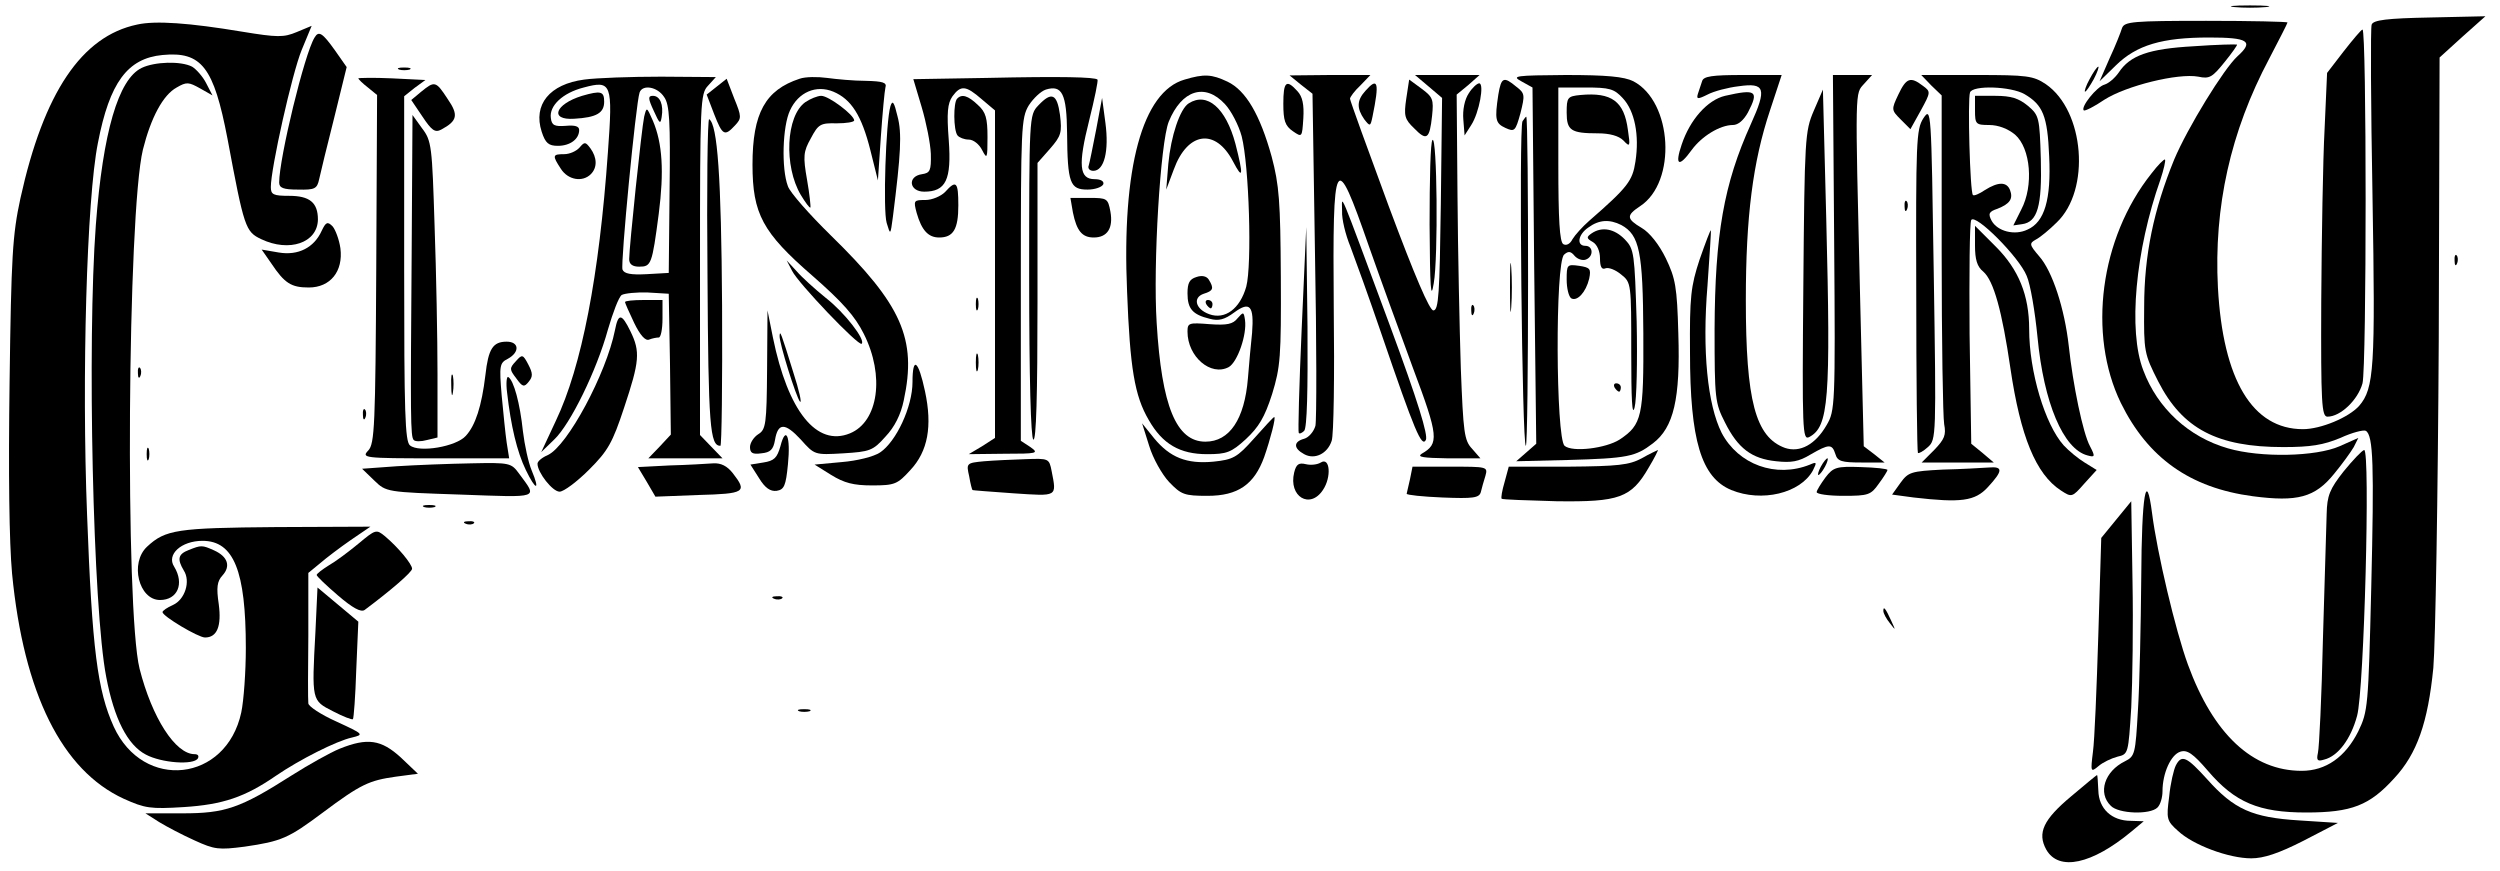
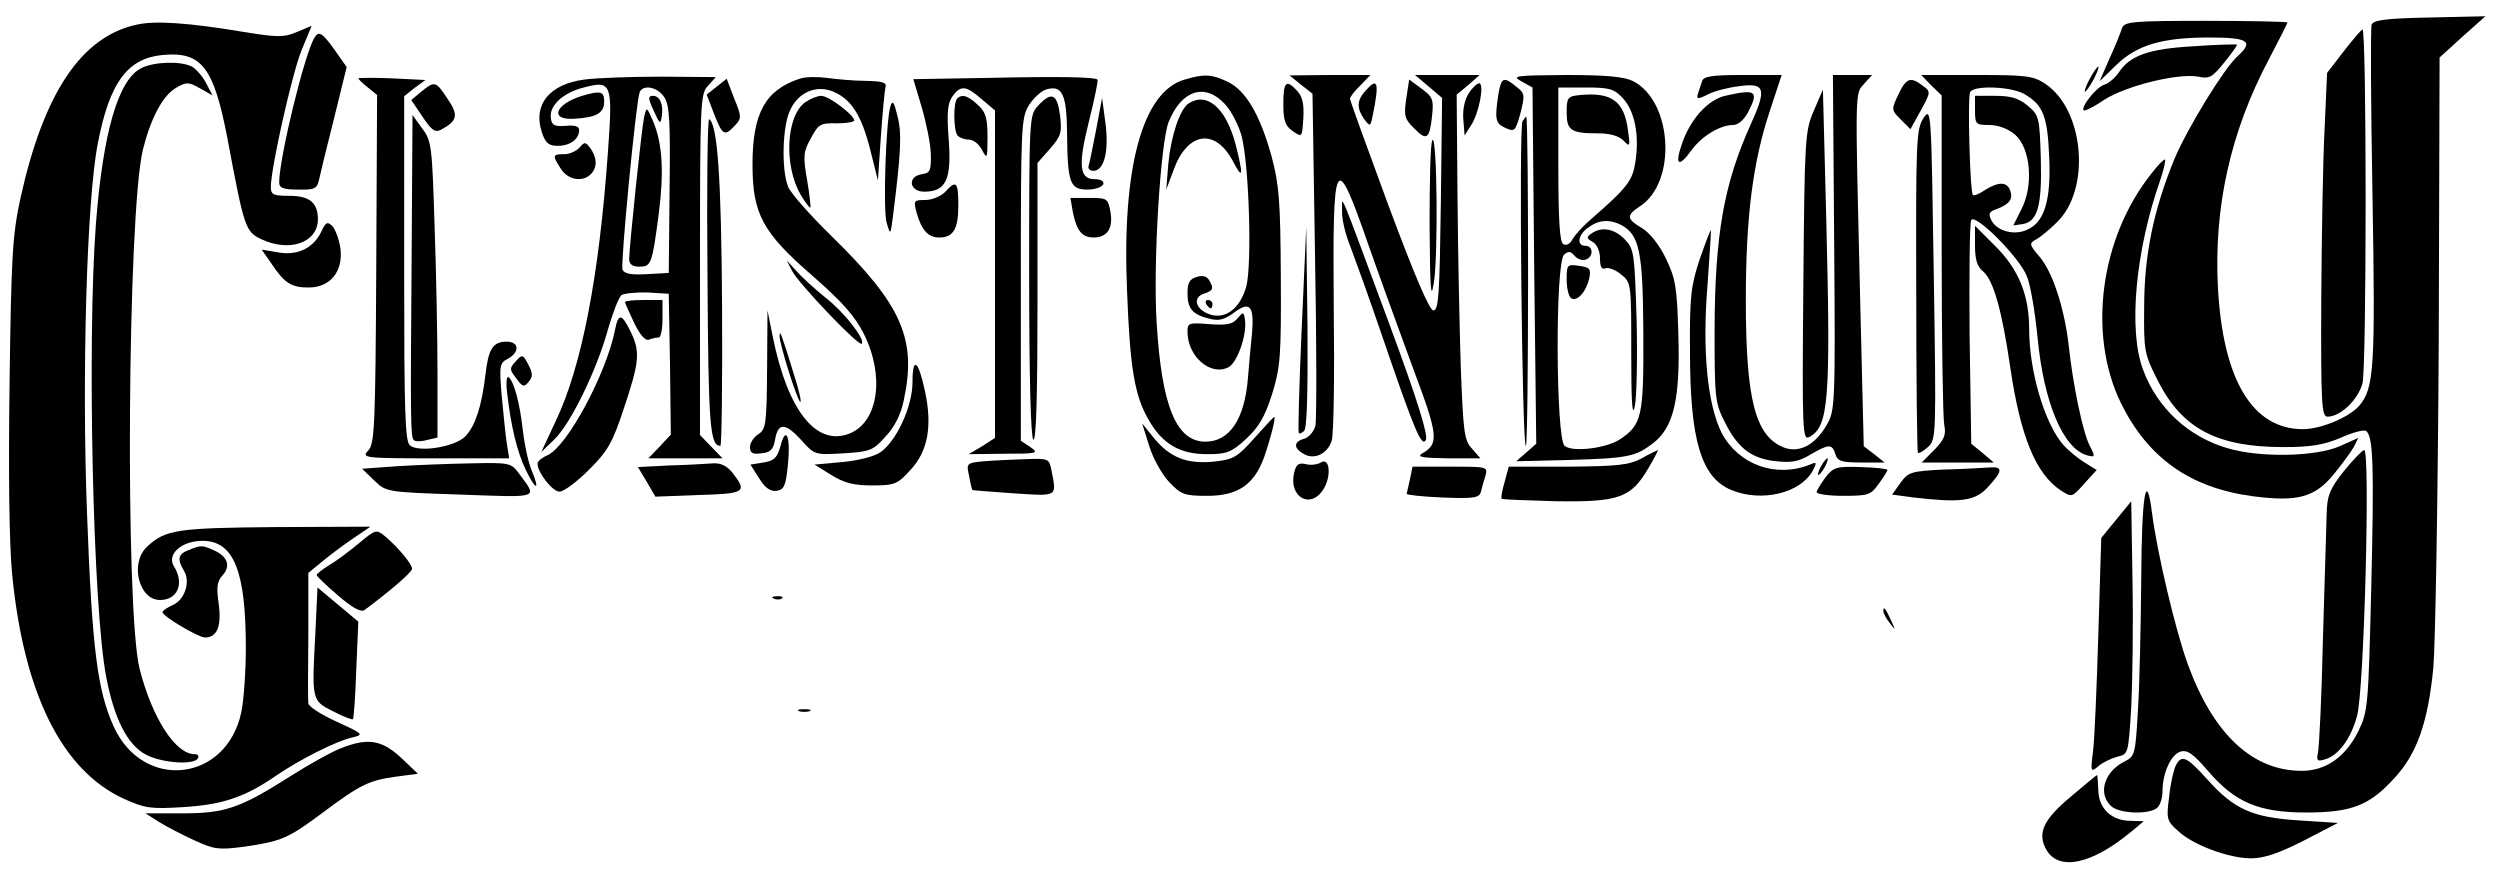
- <svg xmlns="http://www.w3.org/2000/svg" version="1.0" width="600pt" height="209pt" viewBox="0 0 600 209" preserveAspectRatio="xMidYMid meet">
-   <g transform="translate(0,209) scale(0.1,-0.1)" fill="#000000" stroke="none">
-     <path d="M5363 2073 c20 -2 54 -2 75 0 20 2 3 4 -38 4 -41 0 -58 -2 -37 -4z" />
-     <path d="M5692 2031 c-3 -7 -2 -193 2 -412 7 -412 4 -461 -32 -503 -25 -28 -92 -56 -135 -56 -121 0 -192 118 -204 340 -10 193 30 374 123 549 24 46 44 85 44 87 0 2 -88 4 -195 4 -177 0 -196 -2 -202 -17 -3 -10 -16 -43 -30 -73 l-24 -55 39 38 c50 49 111 67 224 67 94 0 108 -9 68 -45 -33 -30 -120 -172 -152 -248 -49 -120 -72 -229 -72 -353 -1 -108 0 -113 34 -180 58 -113 141 -157 300 -157 66 0 96 5 137 22 28 13 56 20 61 17 18 -11 20 -83 13 -376 -7 -287 -8 -297 -31 -345 -31 -62 -78 -95 -136 -95 -118 0 -212 88 -273 255 -30 82 -74 269 -86 363 -14 109 -25 45 -26 -155 -1 -115 -4 -257 -8 -318 -6 -104 -7 -110 -31 -122 -49 -24 -66 -76 -34 -107 18 -19 94 -22 112 -4 7 7 12 24 12 39 0 43 20 88 43 95 16 5 30 -4 66 -46 65 -76 122 -100 236 -100 109 0 152 17 211 82 55 59 81 134 94 265 5 59 11 413 13 787 l2 678 55 50 55 49 -134 -3 c-102 -2 -135 -6 -139 -17z" />
-     <path d="M329 2031 c-133 -28 -224 -163 -280 -417 -19 -88 -22 -138 -26 -441 -3 -220 -1 -384 6 -460 28 -288 120 -472 268 -540 51 -23 64 -25 144 -20 94 6 147 24 221 75 57 39 146 84 183 92 29 7 28 8 -37 38 -38 17 -68 37 -68 44 -1 7 -1 81 0 163 l0 150 28 23 c15 13 48 38 74 56 l47 32 -227 -1 c-237 -2 -265 -6 -309 -47 -42 -39 -20 -128 31 -128 42 0 59 39 34 80 -19 29 17 62 68 62 75 0 104 -72 104 -257 0 -57 -5 -127 -11 -155 -36 -167 -235 -189 -306 -34 -39 86 -52 186 -64 508 -13 330 -1 759 26 893 28 145 71 203 155 211 94 9 123 -29 156 -201 40 -214 43 -223 81 -241 67 -32 135 -9 136 47 0 41 -20 57 -69 57 -38 0 -44 3 -44 21 0 45 51 273 74 329 l24 58 -36 -15 c-31 -13 -46 -13 -131 1 -126 21 -208 27 -252 17z" />
-     <path d="M5625 1967 l-40 -52 -6 -135 c-4 -74 -7 -260 -8 -412 -1 -248 1 -278 15 -278 31 0 73 40 84 80 10 39 10 851 0 849 -3 0 -23 -24 -45 -52z" />
-     <path d="M755 2000 c-24 -38 -85 -290 -85 -348 0 -13 10 -17 45 -17 41 -1 46 2 51 25 3 14 19 80 36 147 l30 122 -28 40 c-30 42 -39 48 -49 31z" />
-     <path d="M5265 1979 c-108 -6 -153 -22 -180 -63 -9 -13 -24 -26 -34 -29 -19 -5 -58 -54 -50 -62 3 -2 25 9 50 26 52 33 176 64 225 55 27 -6 34 -1 63 35 18 22 31 41 30 42 -2 1 -49 0 -104 -4z" />
-     <path d="M340 1927 c-56 -27 -93 -154 -110 -377 -21 -280 -7 -922 25 -1085 19 -100 51 -163 95 -186 37 -20 115 -26 125 -9 3 6 0 10 -8 10 -46 0 -102 87 -132 205 -35 140 -29 1093 8 1246 19 76 48 131 81 149 24 14 29 13 56 -2 l30 -17 -15 29 c-8 16 -24 34 -34 40 -27 14 -90 12 -121 -3z" />
-     <path d="M958 1923 c6 -2 18 -2 25 0 6 3 1 5 -13 5 -14 0 -19 -2 -12 -5z" />
-     <path d="M5015 1900 c-9 -16 -13 -30 -11 -30 3 0 12 14 21 30 9 17 13 30 11 30 -3 0 -12 -13 -21 -30z" />
-     <path d="M860 1902 c0 -2 10 -12 23 -22 l22 -18 -2 -417 c-2 -376 -4 -420 -19 -436 -17 -18 -12 -19 161 -19 l177 0 -6 38 c-3 20 -8 71 -12 113 -6 72 -5 78 15 88 29 16 27 41 -3 41 -33 0 -44 -17 -51 -80 -9 -75 -24 -121 -47 -146 -23 -26 -112 -41 -134 -23 -12 9 -14 81 -14 424 l0 414 25 20 26 19 -81 4 c-44 2 -80 1 -80 0z" />
-     <path d="M1402 1899 c-83 -11 -123 -60 -102 -125 9 -28 17 -34 39 -34 29 0 51 16 51 38 0 9 -10 12 -32 10 -27 -2 -34 1 -36 19 -4 29 28 60 79 73 67 18 70 10 58 -155 -21 -298 -63 -515 -125 -645 l-35 -75 31 30 c39 37 102 166 129 264 12 41 26 78 33 83 7 4 36 7 63 6 l50 -3 3 -169 2 -169 -27 -29 -27 -28 89 0 89 0 -27 28 -27 28 0 409 c0 389 1 410 19 429 l19 21 -131 1 c-73 0 -156 -3 -185 -7z m192 -42 c13 -18 15 -59 13 -222 l-2 -200 -53 -3 c-38 -2 -54 1 -58 11 -5 14 32 399 41 425 7 20 43 14 59 -11z" />
-     <path d="M1569 1824 c14 -31 16 -33 19 -15 5 30 -4 51 -21 51 -12 0 -12 -6 2 -36z" />
-     <path d="M1546 1810 c-6 -27 -36 -314 -36 -342 0 -12 8 -18 24 -18 29 0 31 5 47 127 13 101 9 169 -14 223 -15 34 -15 34 -21 10z" />
-     <path d="M1919 1901 c-82 -27 -113 -82 -113 -206 0 -118 24 -163 144 -267 72 -63 102 -97 123 -139 51 -101 35 -211 -33 -239 -80 -33 -149 53 -185 230 l-13 65 -1 -142 c-1 -131 -3 -144 -21 -155 -11 -7 -20 -21 -20 -31 0 -14 6 -18 27 -15 22 2 29 9 33 32 7 42 24 42 62 1 33 -37 33 -37 102 -33 63 4 71 6 101 40 22 23 37 53 44 87 32 148 -5 230 -175 396 -51 50 -98 103 -103 118 -16 42 -13 144 5 182 20 44 63 62 104 45 43 -18 68 -57 89 -141 l18 -72 7 104 c4 57 9 111 11 119 4 12 -6 15 -48 16 -28 0 -70 4 -92 7 -22 3 -52 3 -66 -2z" />
-     <path d="M2369 1903 l-177 -3 20 -67 c11 -37 21 -87 22 -112 1 -41 -2 -46 -21 -49 -36 -5 -31 -42 5 -42 52 0 66 28 59 124 -5 65 -3 88 9 105 20 27 32 26 70 -7 l32 -27 0 -393 0 -393 -31 -20 -32 -19 85 1 c80 0 84 1 63 16 l-23 15 0 387 c0 364 1 388 19 418 11 17 29 34 41 38 39 12 50 -10 51 -104 1 -121 7 -136 49 -136 18 0 35 6 38 13 2 7 -6 12 -21 12 -37 0 -40 34 -13 141 13 52 22 96 20 98 -6 6 -86 8 -265 4z" />
-     <path d="M2843 1899 c-101 -29 -151 -211 -138 -509 7 -184 18 -250 52 -308 33 -58 75 -82 140 -82 47 0 58 4 93 36 31 29 45 52 63 108 20 65 22 90 21 281 -1 182 -4 221 -22 289 -28 101 -62 159 -106 180 -38 18 -56 19 -103 5z m97 -59 c15 -16 33 -51 40 -77 18 -70 25 -309 11 -361 -15 -53 -51 -80 -89 -66 -33 12 -40 40 -13 49 23 7 25 13 12 34 -5 8 -16 11 -30 6 -16 -5 -21 -14 -21 -39 0 -37 12 -51 53 -61 22 -6 36 -2 59 15 38 28 48 16 43 -49 -3 -26 -7 -74 -10 -109 -8 -98 -44 -152 -102 -152 -70 0 -105 85 -117 285 -9 141 9 433 29 483 31 76 87 94 135 42z" />
-     <path d="M2853 1842 c-21 -13 -43 -79 -49 -145 l-5 -62 18 48 c33 91 100 100 142 20 24 -46 26 -36 6 42 -23 86 -68 125 -112 97z" />
-     <path d="M2895 1360 c3 -5 8 -10 11 -10 2 0 4 5 4 10 0 6 -5 10 -11 10 -5 0 -7 -4 -4 -10z" />
-     <path d="M2970 1326 c-11 -14 -25 -17 -67 -14 -50 4 -53 3 -53 -18 0 -60 56 -108 99 -85 21 12 44 78 39 113 -3 20 -4 20 -18 4z" />
-     <path d="M3122 1887 l28 -22 6 -386 c4 -212 4 -397 1 -411 -4 -14 -16 -28 -27 -31 -26 -7 -26 -23 0 -37 25 -14 56 1 66 32 5 13 7 156 5 320 -3 371 3 381 84 148 26 -74 74 -206 106 -293 62 -165 63 -182 21 -206 -12 -8 4 -10 62 -11 l79 0 -20 23 c-19 20 -21 39 -27 192 -3 94 -7 280 -8 414 l-2 244 28 23 27 24 -78 0 -77 0 32 -27 33 -28 -3 -255 c-3 -215 -5 -255 -18 -255 -9 0 -44 81 -107 250 -51 138 -93 254 -93 258 0 4 11 19 25 32 l24 25 -97 0 -97 -1 27 -22z" />
-     <path d="M3651 1895 l27 -15 4 -427 5 -428 -24 -21 -24 -21 123 3 c145 4 163 8 205 40 50 38 66 107 61 263 -3 113 -7 133 -30 181 -16 33 -39 62 -58 73 -37 22 -37 30 -4 52 89 58 78 251 -16 300 -22 11 -64 15 -162 15 -121 -1 -131 -2 -107 -15z m244 -41 c28 -30 40 -88 30 -152 -7 -46 -18 -61 -111 -142 -16 -14 -34 -34 -40 -44 -6 -12 -15 -16 -22 -12 -9 5 -12 60 -12 192 l0 184 65 0 c58 0 69 -3 90 -26z m-4 -304 c44 -24 52 -64 53 -260 1 -200 -3 -219 -57 -255 -33 -21 -113 -31 -132 -15 -21 18 -23 441 -1 459 10 9 16 8 25 -3 7 -8 19 -12 27 -9 19 7 18 33 -1 33 -22 0 -18 27 7 44 26 19 51 20 79 6z" />
-     <path d="M3793 1862 c-31 -3 -33 -6 -33 -42 0 -43 10 -50 75 -50 28 0 50 -6 61 -17 16 -17 17 -15 11 25 -9 69 -39 91 -114 84z" />
-     <path d="M3820 1530 c-13 -9 -13 -12 3 -21 10 -6 17 -22 17 -39 0 -20 4 -28 13 -24 8 3 25 -4 38 -15 24 -19 24 -22 24 -186 0 -114 2 -156 8 -133 5 18 7 111 5 206 -5 164 -6 174 -28 197 -25 26 -55 32 -80 15z" />
-     <path d="M3760 1419 c0 -21 5 -41 11 -45 14 -8 35 14 43 47 5 24 2 27 -24 31 -29 4 -30 3 -30 -33z" />
-     <path d="M3875 1160 c3 -5 8 -10 11 -10 2 0 4 5 4 10 0 6 -5 10 -11 10 -5 0 -7 -4 -4 -10z" />
-     <path d="M4085 1895 c-3 -8 -7 -22 -10 -30 -4 -13 -1 -14 23 -2 15 8 49 17 75 20 63 9 68 -5 29 -91 -65 -144 -86 -265 -87 -492 0 -167 1 -177 25 -224 31 -62 64 -87 123 -93 36 -4 54 -1 82 16 45 26 52 26 60 1 5 -17 15 -20 62 -20 l56 0 -25 20 -25 19 -9 368 c-12 499 -12 477 10 502 l19 21 -47 0 -47 0 3 -402 c3 -391 2 -404 -18 -438 -27 -47 -64 -67 -100 -55 -71 26 -94 113 -94 355 0 201 17 332 58 455 l28 85 -93 0 c-74 0 -95 -3 -98 -15z" />
-     <path d="M4635 1885 l25 -24 0 -379 c0 -209 3 -393 6 -410 5 -26 1 -36 -24 -62 l-30 -30 86 0 87 0 -27 23 -27 22 -4 263 c-1 144 0 267 4 274 10 16 115 -89 133 -134 9 -20 20 -86 26 -147 15 -158 62 -269 120 -284 18 -5 19 -3 6 22 -17 31 -41 148 -51 241 -10 89 -39 179 -71 215 -24 28 -24 31 -8 40 10 5 33 24 50 41 82 78 67 268 -26 332 -30 20 -45 22 -166 22 l-133 0 24 -25z m224 -21 c44 -26 55 -52 59 -149 5 -104 -11 -158 -52 -176 -31 -15 -72 -4 -86 21 -9 17 -7 22 14 29 30 12 38 24 30 45 -8 20 -28 20 -60 0 -13 -9 -27 -15 -29 -12 -7 6 -13 229 -7 246 6 18 98 15 131 -4z" />
-     <path d="M4740 1825 c0 -33 2 -35 34 -35 22 0 45 -9 62 -23 38 -33 45 -123 15 -180 l-19 -38 21 3 c37 5 48 43 45 156 -3 100 -4 105 -31 128 -22 18 -40 24 -78 24 l-49 0 0 -35z" />
-     <path d="M1720 1882 l-24 -19 18 -47 c20 -51 25 -54 50 -27 16 17 16 21 -2 65 l-18 47 -24 -19z" />
-     <path d="M3375 1853 c-6 -41 -4 -49 19 -71 30 -31 37 -26 43 30 4 39 2 45 -25 65 l-30 22 -7 -46z" />
-     <path d="M3596 1863 c-9 -60 -7 -69 17 -80 22 -10 24 -8 36 35 11 44 11 48 -10 64 -30 25 -36 23 -43 -19z" />
-     <path d="M4556 1863 c-17 -36 -17 -37 6 -60 l23 -23 25 45 c24 44 24 45 5 59 -30 23 -40 19 -59 -21z" />
-     <path d="M1011 1870 l-24 -20 27 -40 c22 -33 30 -39 45 -31 39 21 42 35 15 74 -28 43 -31 43 -63 17z" />
-     <path d="M3080 1841 c0 -40 4 -53 23 -66 22 -15 22 -15 25 31 2 33 -2 52 -14 65 -27 30 -34 23 -34 -30z" />
-     <path d="M3277 1872 c-21 -23 -21 -42 -3 -68 14 -18 15 -18 20 6 17 83 13 96 -17 62z" />
-     <path d="M3525 1866 c-10 -15 -15 -40 -13 -63 l3 -38 16 25 c19 29 32 100 19 100 -5 0 -17 -11 -25 -24z" />
-     <path d="M1397 1860 c-65 -20 -79 -59 -19 -55 54 3 72 14 72 41 0 25 -8 27 -53 14z" />
-     <path d="M4140 1860 c-42 -10 -84 -57 -104 -117 -17 -50 -7 -56 24 -13 24 33 68 60 99 60 13 0 26 12 36 30 27 52 20 57 -55 40z" />
-     <path d="M4353 1824 c-21 -49 -22 -65 -25 -421 -3 -349 -2 -370 14 -362 47 25 52 88 41 524 l-8 310 -22 -51z" />
-     <path d="M1933 1845 c-47 -33 -52 -154 -11 -223 11 -18 21 -32 23 -30 1 2 -2 32 -8 66 -10 57 -9 68 9 100 18 34 23 37 62 36 23 0 42 3 42 7 0 13 -61 59 -79 59 -9 0 -26 -7 -38 -15z" />
-     <path d="M2297 1853 c-9 -9 -9 -75 1 -88 4 -5 16 -10 27 -10 11 0 25 -11 32 -25 12 -23 13 -21 13 31 0 45 -4 60 -23 77 -24 23 -39 27 -50 15z" />
-     <path d="M2492 1837 c-22 -23 -22 -27 -22 -410 0 -246 4 -388 10 -392 7 -4 10 108 10 329 l0 335 30 34 c27 31 29 39 24 81 -7 51 -20 57 -52 23z" />
-     <path d="M2137 1835 c-11 -37 -18 -250 -9 -280 9 -30 9 -30 15 15 19 151 22 200 11 241 -8 34 -12 40 -17 24z" />
-     <path d="M2631 1780 c-8 -41 -16 -81 -18 -87 -3 -7 2 -13 11 -13 26 0 38 47 29 115 l-8 60 -14 -75z" />
-     <path d="M4616 1806 c-17 -27 -18 -54 -17 -414 0 -212 2 -387 4 -389 2 -2 13 4 24 14 20 18 20 25 14 418 -6 395 -6 399 -25 371z" />
-     <path d="M988 1484 c-3 -396 -3 -443 5 -450 3 -4 18 -4 32 0 l25 6 0 153 c0 83 -3 243 -7 355 -6 191 -7 204 -30 234 l-23 32 -2 -330z" />
-     <path d="M1698 1427 c2 -361 6 -407 31 -407 3 0 5 152 4 337 -2 309 -11 434 -31 447 -4 2 -6 -167 -4 -377z" />
-     <path d="M3654 1799 c-9 -15 -1 -779 8 -779 7 0 7 790 1 790 -1 0 -5 -5 -9 -11z" />
-     <path d="M3438 1754 c-5 -4 -7 -95 -7 -203 1 -154 3 -184 10 -141 11 63 8 355 -3 344z" />
-     <path d="M1391 1736 c-8 -9 -24 -16 -37 -16 -28 0 -29 -3 -8 -35 17 -27 52 -33 72 -13 16 16 15 40 -1 62 -12 16 -14 16 -26 2z" />
-     <path d="M5163 1673 c-123 -155 -153 -385 -73 -550 65 -132 166 -204 317 -224 107 -14 149 -3 195 54 19 23 40 52 47 64 l11 22 -45 -20 c-57 -25 -189 -28 -268 -5 -94 27 -169 96 -203 187 -37 95 -19 288 41 458 8 24 13 46 11 48 -2 2 -17 -13 -33 -34z" />
-     <path d="M2268 1629 c-10 -10 -31 -19 -47 -19 -28 0 -29 -1 -21 -31 12 -42 28 -59 54 -59 34 0 46 20 46 77 0 57 -5 62 -32 32z" />
-     <path d="M2575 1580 c9 -44 22 -60 50 -60 33 0 47 23 40 62 -6 32 -8 33 -51 33 l-45 0 6 -35z" />
-     <path d="M3221 1583 c-1 -18 8 -56 20 -85 11 -29 45 -123 74 -208 81 -237 97 -274 107 -256 6 11 -19 93 -86 274 -128 345 -115 314 -115 275z" />
-     <path d="M4571 1594 c0 -11 3 -14 6 -6 3 7 2 16 -1 19 -3 4 -6 -2 -5 -13z" />
-     <path d="M772 1536 c-18 -40 -56 -60 -103 -52 l-41 7 23 -33 c32 -48 48 -58 90 -58 52 0 83 39 76 94 -3 21 -12 45 -19 53 -12 12 -16 10 -26 -11z" />
-     <path d="M4740 1501 c0 -34 5 -51 20 -63 25 -22 45 -95 65 -232 24 -163 61 -254 121 -293 26 -17 27 -17 56 16 l30 33 -29 18 c-15 9 -38 28 -50 41 -45 50 -83 177 -83 279 0 81 -25 143 -80 198 l-50 50 0 -47z" />
-     <path d="M3124 1300 c-6 -135 -9 -247 -7 -249 2 -3 8 0 13 5 7 7 9 99 8 250 l-3 239 -11 -245z" />
-     <path d="M4079 1467 c-21 -64 -24 -89 -23 -222 0 -212 27 -301 99 -331 73 -30 166 -8 196 47 10 20 9 21 -7 14 -82 -33 -172 0 -212 76 -34 68 -47 197 -34 354 5 72 9 131 8 132 -1 2 -13 -30 -27 -70z" />
-     <path d="M3624 1400 c0 -52 1 -74 3 -47 2 26 2 68 0 95 -2 26 -3 4 -3 -48z" />
-     <path d="M5891 1464 c0 -11 3 -14 6 -6 3 7 2 16 -1 19 -3 4 -6 -2 -5 -13z" />
-     <path d="M1901 1440 c14 -29 160 -182 167 -175 10 9 -41 75 -86 110 -26 21 -58 50 -70 64 l-24 26 13 -25z" />
-     <path d="M2342 1360 c0 -14 2 -19 5 -12 2 6 2 18 0 25 -3 6 -5 1 -5 -13z" />
-     <path d="M1500 1365 c0 -2 10 -25 22 -50 14 -29 27 -44 36 -40 7 3 18 5 23 5 5 0 9 20 9 45 l0 45 -45 0 c-25 0 -45 -2 -45 -5z" />
-     <path d="M3531 1344 c0 -11 3 -14 6 -6 3 7 2 16 -1 19 -3 4 -6 -2 -5 -13z" />
-     <path d="M1476 1298 c-21 -105 -114 -278 -161 -300 -14 -6 -25 -15 -25 -21 0 -21 36 -67 53 -67 10 0 42 24 71 53 45 45 56 64 84 149 37 111 39 134 15 183 -21 43 -29 44 -37 3z" />
-     <path d="M1871 1284 c-1 -17 40 -148 49 -158 5 -5 -2 27 -16 70 -30 97 -32 102 -33 88z" />
-     <path d="M2342 1220 c0 -19 2 -27 5 -17 2 9 2 25 0 35 -3 9 -5 1 -5 -18z" />
-     <path d="M1238 1223 c-16 -17 -15 -20 1 -41 15 -21 19 -22 30 -8 10 12 10 20 -1 41 -13 25 -15 25 -30 8z" />
-     <path d="M2190 1173 c0 -59 -39 -143 -78 -169 -15 -10 -55 -20 -92 -23 l-65 -6 40 -25 c31 -19 53 -25 98 -25 55 0 61 3 92 37 42 45 53 105 35 189 -16 75 -30 85 -30 22z" />
-     <path d="M331 1194 c0 -11 3 -14 6 -6 3 7 2 16 -1 19 -3 4 -6 -2 -5 -13z" />
-     <path d="M1083 1165 c0 -22 2 -30 4 -17 2 12 2 30 0 40 -3 9 -5 -1 -4 -23z" />
-     <path d="M1217 1148 c9 -80 24 -143 45 -186 24 -50 35 -51 14 -1 -8 19 -17 61 -21 94 -7 67 -22 122 -35 130 -4 3 -6 -14 -3 -37z" />
-     <path d="M871 1094 c0 -11 3 -14 6 -6 3 7 2 16 -1 19 -3 4 -6 -2 -5 -13z" />
-     <path d="M3010 1038 c-41 -46 -50 -51 -98 -56 -64 -6 -104 10 -142 56 l-29 36 17 -54 c9 -30 31 -69 48 -87 29 -30 36 -33 92 -33 73 0 112 27 136 93 15 43 29 97 24 96 -2 0 -23 -23 -48 -51z" />
-     <path d="M1873 1019 c-8 -28 -15 -35 -41 -39 l-31 -5 21 -33 c14 -23 27 -32 42 -30 18 3 22 12 27 63 7 68 -5 95 -18 44z" />
-     <path d="M352 1000 c0 -14 2 -19 5 -12 2 6 2 18 0 25 -3 6 -5 1 -5 -13z" />
-     <path d="M3940 990 c-30 -16 -56 -19 -177 -20 l-142 0 -10 -37 c-6 -20 -9 -38 -7 -40 2 -2 61 -4 132 -6 150 -2 179 8 221 81 14 23 23 42 22 42 -2 -1 -20 -9 -39 -20z" />
-     <path d="M5625 959 c-34 -43 -40 -59 -41 -102 -1 -29 -5 -164 -9 -302 -3 -137 -9 -260 -12 -272 -4 -18 -1 -21 15 -16 33 8 64 49 79 105 17 61 32 638 17 638 -5 -1 -27 -24 -49 -51z" />
-     <path d="M2362 983 c-43 -4 -43 -5 -36 -36 3 -18 7 -33 8 -33 0 -1 45 -4 99 -8 106 -7 103 -9 91 53 -6 31 -7 31 -63 29 -31 -1 -75 -3 -99 -5z" />
-     <path d="M3170 980 c-8 -5 -24 -7 -36 -4 -17 4 -23 0 -28 -20 -14 -58 38 -89 69 -42 21 31 17 80 -5 66z" />
-     <path d="M4370 970 c-6 -11 -8 -20 -6 -20 3 0 10 9 16 20 6 11 8 20 6 20 -3 0 -10 -9 -16 -20z" />
-     <path d="M952 971 l-83 -6 29 -28 c29 -28 29 -28 207 -34 194 -7 185 -10 141 50 -19 26 -22 27 -115 25 -53 -1 -133 -4 -179 -7z" />
-     <path d="M1608 973 l-77 -4 21 -35 21 -36 103 4 c112 3 118 7 83 52 -14 18 -29 25 -47 24 -15 -1 -62 -4 -104 -5z" />
-     <path d="M3384 940 c-4 -16 -7 -32 -8 -35 0 -3 38 -7 86 -9 74 -3 88 -1 92 13 2 9 7 26 11 39 6 22 5 22 -85 22 l-90 0 -6 -30z" />
-     <path d="M4381 944 c-11 -15 -21 -31 -21 -35 0 -5 29 -9 64 -9 60 0 66 2 85 29 12 16 21 31 21 33 0 3 -29 6 -64 7 -58 2 -66 0 -85 -25z" />
-     <path d="M4663 963 c-77 -4 -83 -6 -102 -32 l-20 -28 52 -7 c113 -13 147 -9 178 25 36 39 37 50 2 47 -16 -1 -65 -4 -110 -5z" />
-     <path d="M5079 843 l-36 -44 -7 -232 c-4 -128 -9 -254 -13 -282 -6 -48 -5 -49 13 -34 10 9 31 19 46 23 26 6 26 7 33 118 3 62 5 199 3 304 l-3 191 -36 -44z" />
-     <path d="M1018 873 c6 -2 18 -2 25 0 6 3 1 5 -13 5 -14 0 -19 -2 -12 -5z" />
-     <path d="M1118 833 c7 -3 16 -2 19 1 4 3 -2 6 -13 5 -11 0 -14 -3 -6 -6z" />
-     <path d="M860 785 c-23 -19 -55 -43 -71 -52 -16 -10 -29 -20 -29 -23 0 -3 23 -25 51 -49 35 -30 55 -41 64 -35 63 47 114 91 114 99 0 11 -33 51 -65 78 -21 17 -22 17 -64 -18z" />
-     <path d="M453 770 c-26 -10 -28 -22 -12 -49 17 -26 3 -70 -26 -83 -14 -6 -25 -14 -25 -17 0 -10 86 -61 102 -61 29 0 40 27 33 80 -6 40 -4 55 9 69 20 22 13 45 -20 60 -29 13 -31 13 -61 1z" />
-     <path d="M757 573 c-9 -165 -9 -164 42 -190 25 -13 46 -21 48 -19 2 2 6 55 8 118 l5 116 -49 41 -49 41 -5 -107z" />
-     <path d="M1858 653 c7 -3 16 -2 19 1 4 3 -2 6 -13 5 -11 0 -14 -3 -6 -6z" />
-     <path d="M4520 624 c0 -6 7 -19 16 -30 14 -18 14 -18 3 6 -14 31 -19 36 -19 24z" />
-     <path d="M1918 383 c6 -2 18 -2 25 0 6 3 1 5 -13 5 -14 0 -19 -2 -12 -5z" />
-     <path d="M815 293 c-22 -9 -74 -38 -115 -64 -124 -79 -160 -91 -262 -91 l-89 0 33 -21 c18 -11 56 -31 85 -44 48 -22 58 -23 120 -15 89 13 105 20 188 82 91 68 111 77 175 86 l53 7 -41 39 c-47 43 -80 48 -147 21z" />
-     <path d="M5222 253 c-5 -10 -13 -43 -16 -75 -7 -53 -6 -58 21 -82 36 -34 122 -66 176 -66 30 0 66 12 125 42 l83 43 -93 6 c-112 7 -156 26 -221 99 -49 54 -61 60 -75 33z" />
-     <path d="M4971 179 c-67 -56 -82 -88 -60 -128 30 -53 110 -35 204 43 l30 25 -31 1 c-46 0 -77 29 -78 73 -1 21 -2 37 -3 37 -1 0 -29 -23 -62 -51z" />
+ <svg xmlns="http://www.w3.org/2000/svg" version="1.0" width="600pt" height="209pt" viewBox="0 0 600 209" preserveAspectRatio="xMidYMid meet" id="svg99">
+   <defs id="defs99" />
+   <g transform="translate(0,209) scale(0.1,-0.1)" fill="#000000" stroke="none" id="g99">
+     <path d="M5692 2031 c-3 -7 -2 -193 2 -412 7 -412 4 -461 -32 -503 -25 -28 -92 -56 -135 -56 -121 0 -192 118 -204 340 -10 193 30 374 123 549 24 46 44 85 44 87 0 2 -88 4 -195 4 -177 0 -196 -2 -202 -17 -3 -10 -16 -43 -30 -73 l-24 -55 39 38 c50 49 111 67 224 67 94 0 108 -9 68 -45 -33 -30 -120 -172 -152 -248 -49 -120 -72 -229 -72 -353 -1 -108 0 -113 34 -180 58 -113 141 -157 300 -157 66 0 96 5 137 22 28 13 56 20 61 17 18 -11 20 -83 13 -376 -7 -287 -8 -297 -31 -345 -31 -62 -78 -95 -136 -95 -118 0 -212 88 -273 255 -30 82 -74 269 -86 363 -14 109 -25 45 -26 -155 -1 -115 -4 -257 -8 -318 -6 -104 -7 -110 -31 -122 -49 -24 -66 -76 -34 -107 18 -19 94 -22 112 -4 7 7 12 24 12 39 0 43 20 88 43 95 16 5 30 -4 66 -46 65 -76 122 -100 236 -100 109 0 152 17 211 82 55 59 81 134 94 265 5 59 11 413 13 787 l2 678 55 50 55 49 -134 -3 c-102 -2 -135 -6 -139 -17z" id="path2" />
+     <path d="M329 2031 c-133 -28 -224 -163 -280 -417 -19 -88 -22 -138 -26 -441 -3 -220 -1 -384 6 -460 28 -288 120 -472 268 -540 51 -23 64 -25 144 -20 94 6 147 24 221 75 57 39 146 84 183 92 29 7 28 8 -37 38 -38 17 -68 37 -68 44 -1 7 -1 81 0 163 l0 150 28 23 c15 13 48 38 74 56 l47 32 -227 -1 c-237 -2 -265 -6 -309 -47 -42 -39 -20 -128 31 -128 42 0 59 39 34 80 -19 29 17 62 68 62 75 0 104 -72 104 -257 0 -57 -5 -127 -11 -155 -36 -167 -235 -189 -306 -34 -39 86 -52 186 -64 508 -13 330 -1 759 26 893 28 145 71 203 155 211 94 9 123 -29 156 -201 40 -214 43 -223 81 -241 67 -32 135 -9 136 47 0 41 -20 57 -69 57 -38 0 -44 3 -44 21 0 45 51 273 74 329 l24 58 -36 -15 c-31 -13 -46 -13 -131 1 -126 21 -208 27 -252 17z" id="path3" />
+     <path d="M5625 1967 l-40 -52 -6 -135 c-4 -74 -7 -260 -8 -412 -1 -248 1 -278 15 -278 31 0 73 40 84 80 10 39 10 851 0 849 -3 0 -23 -24 -45 -52z" id="path4" />
+     <path d="M755 2000 c-24 -38 -85 -290 -85 -348 0 -13 10 -17 45 -17 41 -1 46 2 51 25 3 14 19 80 36 147 l30 122 -28 40 c-30 42 -39 48 -49 31z" id="path5" />
+     <path d="M5265 1979 c-108 -6 -153 -22 -180 -63 -9 -13 -24 -26 -34 -29 -19 -5 -58 -54 -50 -62 3 -2 25 9 50 26 52 33 176 64 225 55 27 -6 34 -1 63 35 18 22 31 41 30 42 -2 1 -49 0 -104 -4z" id="path6" />
+     <path d="M340 1927 c-56 -27 -93 -154 -110 -377 -21 -280 -7 -922 25 -1085 19 -100 51 -163 95 -186 37 -20 115 -26 125 -9 3 6 0 10 -8 10 -46 0 -102 87 -132 205 -35 140 -29 1093 8 1246 19 76 48 131 81 149 24 14 29 13 56 -2 l30 -17 -15 29 c-8 16 -24 34 -34 40 -27 14 -90 12 -121 -3z" id="path7" />
+     <path d="M5015 1900 c-9 -16 -13 -30 -11 -30 3 0 12 14 21 30 9 17 13 30 11 30 -3 0 -12 -13 -21 -30z" id="path9" />
+     <path d="M860 1902 c0 -2 10 -12 23 -22 l22 -18 -2 -417 c-2 -376 -4 -420 -19 -436 -17 -18 -12 -19 161 -19 l177 0 -6 38 c-3 20 -8 71 -12 113 -6 72 -5 78 15 88 29 16 27 41 -3 41 -33 0 -44 -17 -51 -80 -9 -75 -24 -121 -47 -146 -23 -26 -112 -41 -134 -23 -12 9 -14 81 -14 424 l0 414 25 20 26 19 -81 4 c-44 2 -80 1 -80 0z" id="path10" />
+     <path d="M1402 1899 c-83 -11 -123 -60 -102 -125 9 -28 17 -34 39 -34 29 0 51 16 51 38 0 9 -10 12 -32 10 -27 -2 -34 1 -36 19 -4 29 28 60 79 73 67 18 70 10 58 -155 -21 -298 -63 -515 -125 -645 l-35 -75 31 30 c39 37 102 166 129 264 12 41 26 78 33 83 7 4 36 7 63 6 l50 -3 3 -169 2 -169 -27 -29 -27 -28 89 0 89 0 -27 28 -27 28 0 409 c0 389 1 410 19 429 l19 21 -131 1 c-73 0 -156 -3 -185 -7z m192 -42 c13 -18 15 -59 13 -222 l-2 -200 -53 -3 c-38 -2 -54 1 -58 11 -5 14 32 399 41 425 7 20 43 14 59 -11z" id="path11" />
+     <path d="M1569 1824 c14 -31 16 -33 19 -15 5 30 -4 51 -21 51 -12 0 -12 -6 2 -36z" id="path12" />
+     <path d="M1546 1810 c-6 -27 -36 -314 -36 -342 0 -12 8 -18 24 -18 29 0 31 5 47 127 13 101 9 169 -14 223 -15 34 -15 34 -21 10z" id="path13" />
+     <path d="M1919 1901 c-82 -27 -113 -82 -113 -206 0 -118 24 -163 144 -267 72 -63 102 -97 123 -139 51 -101 35 -211 -33 -239 -80 -33 -149 53 -185 230 l-13 65 -1 -142 c-1 -131 -3 -144 -21 -155 -11 -7 -20 -21 -20 -31 0 -14 6 -18 27 -15 22 2 29 9 33 32 7 42 24 42 62 1 33 -37 33 -37 102 -33 63 4 71 6 101 40 22 23 37 53 44 87 32 148 -5 230 -175 396 -51 50 -98 103 -103 118 -16 42 -13 144 5 182 20 44 63 62 104 45 43 -18 68 -57 89 -141 l18 -72 7 104 c4 57 9 111 11 119 4 12 -6 15 -48 16 -28 0 -70 4 -92 7 -22 3 -52 3 -66 -2z" id="path14" />
+     <path d="M2369 1903 l-177 -3 20 -67 c11 -37 21 -87 22 -112 1 -41 -2 -46 -21 -49 -36 -5 -31 -42 5 -42 52 0 66 28 59 124 -5 65 -3 88 9 105 20 27 32 26 70 -7 l32 -27 0 -393 0 -393 -31 -20 -32 -19 85 1 c80 0 84 1 63 16 l-23 15 0 387 c0 364 1 388 19 418 11 17 29 34 41 38 39 12 50 -10 51 -104 1 -121 7 -136 49 -136 18 0 35 6 38 13 2 7 -6 12 -21 12 -37 0 -40 34 -13 141 13 52 22 96 20 98 -6 6 -86 8 -265 4z" id="path15" />
+     <path d="M2843 1899 c-101 -29 -151 -211 -138 -509 7 -184 18 -250 52 -308 33 -58 75 -82 140 -82 47 0 58 4 93 36 31 29 45 52 63 108 20 65 22 90 21 281 -1 182 -4 221 -22 289 -28 101 -62 159 -106 180 -38 18 -56 19 -103 5z m97 -59 c15 -16 33 -51 40 -77 18 -70 25 -309 11 -361 -15 -53 -51 -80 -89 -66 -33 12 -40 40 -13 49 23 7 25 13 12 34 -5 8 -16 11 -30 6 -16 -5 -21 -14 -21 -39 0 -37 12 -51 53 -61 22 -6 36 -2 59 15 38 28 48 16 43 -49 -3 -26 -7 -74 -10 -109 -8 -98 -44 -152 -102 -152 -70 0 -105 85 -117 285 -9 141 9 433 29 483 31 76 87 94 135 42z" id="path16" />
+     <path d="M2853 1842 c-21 -13 -43 -79 -49 -145 l-5 -62 18 48 c33 91 100 100 142 20 24 -46 26 -36 6 42 -23 86 -68 125 -112 97z" id="path17" />
+     <path d="M2895 1360 c3 -5 8 -10 11 -10 2 0 4 5 4 10 0 6 -5 10 -11 10 -5 0 -7 -4 -4 -10z" id="path18" />
+     <path d="M2970 1326 c-11 -14 -25 -17 -67 -14 -50 4 -53 3 -53 -18 0 -60 56 -108 99 -85 21 12 44 78 39 113 -3 20 -4 20 -18 4z" id="path19" />
+     <path d="M3122 1887 l28 -22 6 -386 c4 -212 4 -397 1 -411 -4 -14 -16 -28 -27 -31 -26 -7 -26 -23 0 -37 25 -14 56 1 66 32 5 13 7 156 5 320 -3 371 3 381 84 148 26 -74 74 -206 106 -293 62 -165 63 -182 21 -206 -12 -8 4 -10 62 -11 l79 0 -20 23 c-19 20 -21 39 -27 192 -3 94 -7 280 -8 414 l-2 244 28 23 27 24 -78 0 -77 0 32 -27 33 -28 -3 -255 c-3 -215 -5 -255 -18 -255 -9 0 -44 81 -107 250 -51 138 -93 254 -93 258 0 4 11 19 25 32 l24 25 -97 0 -97 -1 27 -22z" id="path20" />
+     <path d="M3651 1895 l27 -15 4 -427 5 -428 -24 -21 -24 -21 123 3 c145 4 163 8 205 40 50 38 66 107 61 263 -3 113 -7 133 -30 181 -16 33 -39 62 -58 73 -37 22 -37 30 -4 52 89 58 78 251 -16 300 -22 11 -64 15 -162 15 -121 -1 -131 -2 -107 -15z m244 -41 c28 -30 40 -88 30 -152 -7 -46 -18 -61 -111 -142 -16 -14 -34 -34 -40 -44 -6 -12 -15 -16 -22 -12 -9 5 -12 60 -12 192 l0 184 65 0 c58 0 69 -3 90 -26z m-4 -304 c44 -24 52 -64 53 -260 1 -200 -3 -219 -57 -255 -33 -21 -113 -31 -132 -15 -21 18 -23 441 -1 459 10 9 16 8 25 -3 7 -8 19 -12 27 -9 19 7 18 33 -1 33 -22 0 -18 27 7 44 26 19 51 20 79 6z" id="path21" />
+     <path d="M3793 1862 c-31 -3 -33 -6 -33 -42 0 -43 10 -50 75 -50 28 0 50 -6 61 -17 16 -17 17 -15 11 25 -9 69 -39 91 -114 84z" id="path22" />
+     <path d="M3820 1530 c-13 -9 -13 -12 3 -21 10 -6 17 -22 17 -39 0 -20 4 -28 13 -24 8 3 25 -4 38 -15 24 -19 24 -22 24 -186 0 -114 2 -156 8 -133 5 18 7 111 5 206 -5 164 -6 174 -28 197 -25 26 -55 32 -80 15z" id="path23" />
+     <path d="M3760 1419 c0 -21 5 -41 11 -45 14 -8 35 14 43 47 5 24 2 27 -24 31 -29 4 -30 3 -30 -33z" id="path24" />
+     <path d="M4085 1895 c-3 -8 -7 -22 -10 -30 -4 -13 -1 -14 23 -2 15 8 49 17 75 20 63 9 68 -5 29 -91 -65 -144 -86 -265 -87 -492 0 -167 1 -177 25 -224 31 -62 64 -87 123 -93 36 -4 54 -1 82 16 45 26 52 26 60 1 5 -17 15 -20 62 -20 l56 0 -25 20 -25 19 -9 368 c-12 499 -12 477 10 502 l19 21 -47 0 -47 0 3 -402 c3 -391 2 -404 -18 -438 -27 -47 -64 -67 -100 -55 -71 26 -94 113 -94 355 0 201 17 332 58 455 l28 85 -93 0 c-74 0 -95 -3 -98 -15z" id="path26" />
+     <path d="M4635 1885 l25 -24 0 -379 c0 -209 3 -393 6 -410 5 -26 1 -36 -24 -62 l-30 -30 86 0 87 0 -27 23 -27 22 -4 263 c-1 144 0 267 4 274 10 16 115 -89 133 -134 9 -20 20 -86 26 -147 15 -158 62 -269 120 -284 18 -5 19 -3 6 22 -17 31 -41 148 -51 241 -10 89 -39 179 -71 215 -24 28 -24 31 -8 40 10 5 33 24 50 41 82 78 67 268 -26 332 -30 20 -45 22 -166 22 l-133 0 24 -25z m224 -21 c44 -26 55 -52 59 -149 5 -104 -11 -158 -52 -176 -31 -15 -72 -4 -86 21 -9 17 -7 22 14 29 30 12 38 24 30 45 -8 20 -28 20 -60 0 -13 -9 -27 -15 -29 -12 -7 6 -13 229 -7 246 6 18 98 15 131 -4z" id="path27" />
+     <path d="M4740 1825 c0 -33 2 -35 34 -35 22 0 45 -9 62 -23 38 -33 45 -123 15 -180 l-19 -38 21 3 c37 5 48 43 45 156 -3 100 -4 105 -31 128 -22 18 -40 24 -78 24 l-49 0 0 -35z" id="path28" />
+     <path d="M1720 1882 l-24 -19 18 -47 c20 -51 25 -54 50 -27 16 17 16 21 -2 65 l-18 47 -24 -19z" id="path29" />
+     <path d="M3375 1853 c-6 -41 -4 -49 19 -71 30 -31 37 -26 43 30 4 39 2 45 -25 65 l-30 22 -7 -46z" id="path30" />
+     <path d="M3596 1863 c-9 -60 -7 -69 17 -80 22 -10 24 -8 36 35 11 44 11 48 -10 64 -30 25 -36 23 -43 -19z" id="path31" />
+     <path d="M4556 1863 c-17 -36 -17 -37 6 -60 l23 -23 25 45 c24 44 24 45 5 59 -30 23 -40 19 -59 -21z" id="path32" />
+     <path d="M1011 1870 l-24 -20 27 -40 c22 -33 30 -39 45 -31 39 21 42 35 15 74 -28 43 -31 43 -63 17z" id="path33" />
+     <path d="M3080 1841 c0 -40 4 -53 23 -66 22 -15 22 -15 25 31 2 33 -2 52 -14 65 -27 30 -34 23 -34 -30z" id="path34" />
+     <path d="M3277 1872 c-21 -23 -21 -42 -3 -68 14 -18 15 -18 20 6 17 83 13 96 -17 62z" id="path35" />
+     <path d="M3525 1866 c-10 -15 -15 -40 -13 -63 l3 -38 16 25 c19 29 32 100 19 100 -5 0 -17 -11 -25 -24z" id="path36" />
+     <path d="M1397 1860 c-65 -20 -79 -59 -19 -55 54 3 72 14 72 41 0 25 -8 27 -53 14z" id="path37" />
+     <path d="M4140 1860 c-42 -10 -84 -57 -104 -117 -17 -50 -7 -56 24 -13 24 33 68 60 99 60 13 0 26 12 36 30 27 52 20 57 -55 40z" id="path38" />
+     <path d="M4353 1824 c-21 -49 -22 -65 -25 -421 -3 -349 -2 -370 14 -362 47 25 52 88 41 524 l-8 310 -22 -51z" id="path39" />
+     <path d="M1933 1845 c-47 -33 -52 -154 -11 -223 11 -18 21 -32 23 -30 1 2 -2 32 -8 66 -10 57 -9 68 9 100 18 34 23 37 62 36 23 0 42 3 42 7 0 13 -61 59 -79 59 -9 0 -26 -7 -38 -15z" id="path40" />
+     <path d="M2297 1853 c-9 -9 -9 -75 1 -88 4 -5 16 -10 27 -10 11 0 25 -11 32 -25 12 -23 13 -21 13 31 0 45 -4 60 -23 77 -24 23 -39 27 -50 15z" id="path41" />
+     <path d="M2492 1837 c-22 -23 -22 -27 -22 -410 0 -246 4 -388 10 -392 7 -4 10 108 10 329 l0 335 30 34 c27 31 29 39 24 81 -7 51 -20 57 -52 23z" id="path42" />
+     <path d="M2137 1835 c-11 -37 -18 -250 -9 -280 9 -30 9 -30 15 15 19 151 22 200 11 241 -8 34 -12 40 -17 24z" id="path43" />
+     <path d="M2631 1780 c-8 -41 -16 -81 -18 -87 -3 -7 2 -13 11 -13 26 0 38 47 29 115 l-8 60 -14 -75z" id="path44" />
+     <path d="M4616 1806 c-17 -27 -18 -54 -17 -414 0 -212 2 -387 4 -389 2 -2 13 4 24 14 20 18 20 25 14 418 -6 395 -6 399 -25 371z" id="path45" />
+     <path d="M988 1484 c-3 -396 -3 -443 5 -450 3 -4 18 -4 32 0 l25 6 0 153 c0 83 -3 243 -7 355 -6 191 -7 204 -30 234 l-23 32 -2 -330z" id="path46" />
+     <path d="M1698 1427 c2 -361 6 -407 31 -407 3 0 5 152 4 337 -2 309 -11 434 -31 447 -4 2 -6 -167 -4 -377z" id="path47" />
+     <path d="M3654 1799 c-9 -15 -1 -779 8 -779 7 0 7 790 1 790 -1 0 -5 -5 -9 -11z" id="path48" />
+     <path d="M3438 1754 c-5 -4 -7 -95 -7 -203 1 -154 3 -184 10 -141 11 63 8 355 -3 344z" id="path49" />
+     <path d="M1391 1736 c-8 -9 -24 -16 -37 -16 -28 0 -29 -3 -8 -35 17 -27 52 -33 72 -13 16 16 15 40 -1 62 -12 16 -14 16 -26 2z" id="path50" />
+     <path d="M5163 1673 c-123 -155 -153 -385 -73 -550 65 -132 166 -204 317 -224 107 -14 149 -3 195 54 19 23 40 52 47 64 l11 22 -45 -20 c-57 -25 -189 -28 -268 -5 -94 27 -169 96 -203 187 -37 95 -19 288 41 458 8 24 13 46 11 48 -2 2 -17 -13 -33 -34z" id="path51" />
+     <path d="M2268 1629 c-10 -10 -31 -19 -47 -19 -28 0 -29 -1 -21 -31 12 -42 28 -59 54 -59 34 0 46 20 46 77 0 57 -5 62 -32 32z" id="path52" />
+     <path d="M2575 1580 c9 -44 22 -60 50 -60 33 0 47 23 40 62 -6 32 -8 33 -51 33 l-45 0 6 -35z" id="path53" />
+     <path d="M3221 1583 c-1 -18 8 -56 20 -85 11 -29 45 -123 74 -208 81 -237 97 -274 107 -256 6 11 -19 93 -86 274 -128 345 -115 314 -115 275z" id="path54" />
+     <path d="M772 1536 c-18 -40 -56 -60 -103 -52 l-41 7 23 -33 c32 -48 48 -58 90 -58 52 0 83 39 76 94 -3 21 -12 45 -19 53 -12 12 -16 10 -26 -11z" id="path56" />
+     <path d="M4740 1501 c0 -34 5 -51 20 -63 25 -22 45 -95 65 -232 24 -163 61 -254 121 -293 26 -17 27 -17 56 16 l30 33 -29 18 c-15 9 -38 28 -50 41 -45 50 -83 177 -83 279 0 81 -25 143 -80 198 l-50 50 0 -47z" id="path57" />
+     <path d="M3124 1300 c-6 -135 -9 -247 -7 -249 2 -3 8 0 13 5 7 7 9 99 8 250 l-3 239 -11 -245z" id="path58" />
+     <path d="M4079 1467 c-21 -64 -24 -89 -23 -222 0 -212 27 -301 99 -331 73 -30 166 -8 196 47 10 20 9 21 -7 14 -82 -33 -172 0 -212 76 -34 68 -47 197 -34 354 5 72 9 131 8 132 -1 2 -13 -30 -27 -70z" id="path59" />
+     <path d="M1901 1440 c14 -29 160 -182 167 -175 10 9 -41 75 -86 110 -26 21 -58 50 -70 64 l-24 26 13 -25z" id="path62" />
+     <path d="M1500 1365 c0 -2 10 -25 22 -50 14 -29 27 -44 36 -40 7 3 18 5 23 5 5 0 9 20 9 45 l0 45 -45 0 c-25 0 -45 -2 -45 -5z" id="path64" />
+     <path d="M1476 1298 c-21 -105 -114 -278 -161 -300 -14 -6 -25 -15 -25 -21 0 -21 36 -67 53 -67 10 0 42 24 71 53 45 45 56 64 84 149 37 111 39 134 15 183 -21 43 -29 44 -37 3z" id="path66" />
+     <path d="M1871 1284 c-1 -17 40 -148 49 -158 5 -5 -2 27 -16 70 -30 97 -32 102 -33 88z" id="path67" />
+     <path d="M1238 1223 c-16 -17 -15 -20 1 -41 15 -21 19 -22 30 -8 10 12 10 20 -1 41 -13 25 -15 25 -30 8z" id="path69" />
+     <path d="M2190 1173 c0 -59 -39 -143 -78 -169 -15 -10 -55 -20 -92 -23 l-65 -6 40 -25 c31 -19 53 -25 98 -25 55 0 61 3 92 37 42 45 53 105 35 189 -16 75 -30 85 -30 22z" id="path70" />
+     <path d="M1217 1148 c9 -80 24 -143 45 -186 24 -50 35 -51 14 -1 -8 19 -17 61 -21 94 -7 67 -22 122 -35 130 -4 3 -6 -14 -3 -37z" id="path73" />
+     <path d="M3010 1038 c-41 -46 -50 -51 -98 -56 -64 -6 -104 10 -142 56 l-29 36 17 -54 c9 -30 31 -69 48 -87 29 -30 36 -33 92 -33 73 0 112 27 136 93 15 43 29 97 24 96 -2 0 -23 -23 -48 -51z" id="path75" />
+     <path d="M1873 1019 c-8 -28 -15 -35 -41 -39 l-31 -5 21 -33 c14 -23 27 -32 42 -30 18 3 22 12 27 63 7 68 -5 95 -18 44z" id="path76" />
+     <path d="M3940 990 c-30 -16 -56 -19 -177 -20 l-142 0 -10 -37 c-6 -20 -9 -38 -7 -40 2 -2 61 -4 132 -6 150 -2 179 8 221 81 14 23 23 42 22 42 -2 -1 -20 -9 -39 -20z" id="path78" />
+     <path d="M5625 959 c-34 -43 -40 -59 -41 -102 -1 -29 -5 -164 -9 -302 -3 -137 -9 -260 -12 -272 -4 -18 -1 -21 15 -16 33 8 64 49 79 105 17 61 32 638 17 638 -5 -1 -27 -24 -49 -51z" id="path79" />
+     <path d="M2362 983 c-43 -4 -43 -5 -36 -36 3 -18 7 -33 8 -33 0 -1 45 -4 99 -8 106 -7 103 -9 91 53 -6 31 -7 31 -63 29 -31 -1 -75 -3 -99 -5z" id="path80" />
+     <path d="M3170 980 c-8 -5 -24 -7 -36 -4 -17 4 -23 0 -28 -20 -14 -58 38 -89 69 -42 21 31 17 80 -5 66z" id="path81" />
+     <path d="M4370 970 c-6 -11 -8 -20 -6 -20 3 0 10 9 16 20 6 11 8 20 6 20 -3 0 -10 -9 -16 -20z" id="path82" />
+     <path d="M952 971 l-83 -6 29 -28 c29 -28 29 -28 207 -34 194 -7 185 -10 141 50 -19 26 -22 27 -115 25 -53 -1 -133 -4 -179 -7z" id="path83" />
+     <path d="M1608 973 l-77 -4 21 -35 21 -36 103 4 c112 3 118 7 83 52 -14 18 -29 25 -47 24 -15 -1 -62 -4 -104 -5z" id="path84" />
+     <path d="M3384 940 c-4 -16 -7 -32 -8 -35 0 -3 38 -7 86 -9 74 -3 88 -1 92 13 2 9 7 26 11 39 6 22 5 22 -85 22 l-90 0 -6 -30z" id="path85" />
+     <path d="M4381 944 c-11 -15 -21 -31 -21 -35 0 -5 29 -9 64 -9 60 0 66 2 85 29 12 16 21 31 21 33 0 3 -29 6 -64 7 -58 2 -66 0 -85 -25z" id="path86" />
+     <path d="M4663 963 c-77 -4 -83 -6 -102 -32 l-20 -28 52 -7 c113 -13 147 -9 178 25 36 39 37 50 2 47 -16 -1 -65 -4 -110 -5z" id="path87" />
+     <path d="M5079 843 l-36 -44 -7 -232 c-4 -128 -9 -254 -13 -282 -6 -48 -5 -49 13 -34 10 9 31 19 46 23 26 6 26 7 33 118 3 62 5 199 3 304 l-3 191 -36 -44z" id="path88" />
+     <path d="M860 785 c-23 -19 -55 -43 -71 -52 -16 -10 -29 -20 -29 -23 0 -3 23 -25 51 -49 35 -30 55 -41 64 -35 63 47 114 91 114 99 0 11 -33 51 -65 78 -21 17 -22 17 -64 -18z" id="path91" />
+     <path d="M453 770 c-26 -10 -28 -22 -12 -49 17 -26 3 -70 -26 -83 -14 -6 -25 -14 -25 -17 0 -10 86 -61 102 -61 29 0 40 27 33 80 -6 40 -4 55 9 69 20 22 13 45 -20 60 -29 13 -31 13 -61 1z" id="path92" />
+     <path d="M757 573 c-9 -165 -9 -164 42 -190 25 -13 46 -21 48 -19 2 2 6 55 8 118 l5 116 -49 41 -49 41 -5 -107z" id="path93" />
+     <path d="M1858 653 c7 -3 16 -2 19 1 4 3 -2 6 -13 5 -11 0 -14 -3 -6 -6z" id="path94" />
+     <path d="M4520 624 c0 -6 7 -19 16 -30 14 -18 14 -18 3 6 -14 31 -19 36 -19 24z" id="path95" />
+     <path d="M1918 383 c6 -2 18 -2 25 0 6 3 1 5 -13 5 -14 0 -19 -2 -12 -5z" id="path96" />
+     <path d="M815 293 c-22 -9 -74 -38 -115 -64 -124 -79 -160 -91 -262 -91 l-89 0 33 -21 c18 -11 56 -31 85 -44 48 -22 58 -23 120 -15 89 13 105 20 188 82 91 68 111 77 175 86 l53 7 -41 39 c-47 43 -80 48 -147 21z" id="path97" />
+     <path d="M5222 253 c-5 -10 -13 -43 -16 -75 -7 -53 -6 -58 21 -82 36 -34 122 -66 176 -66 30 0 66 12 125 42 l83 43 -93 6 c-112 7 -156 26 -221 99 -49 54 -61 60 -75 33z" id="path98" />
+     <path d="M4971 179 c-67 -56 -82 -88 -60 -128 30 -53 110 -35 204 43 l30 25 -31 1 c-46 0 -77 29 -78 73 -1 21 -2 37 -3 37 -1 0 -29 -23 -62 -51z" id="path99" />
  </g>
</svg>
